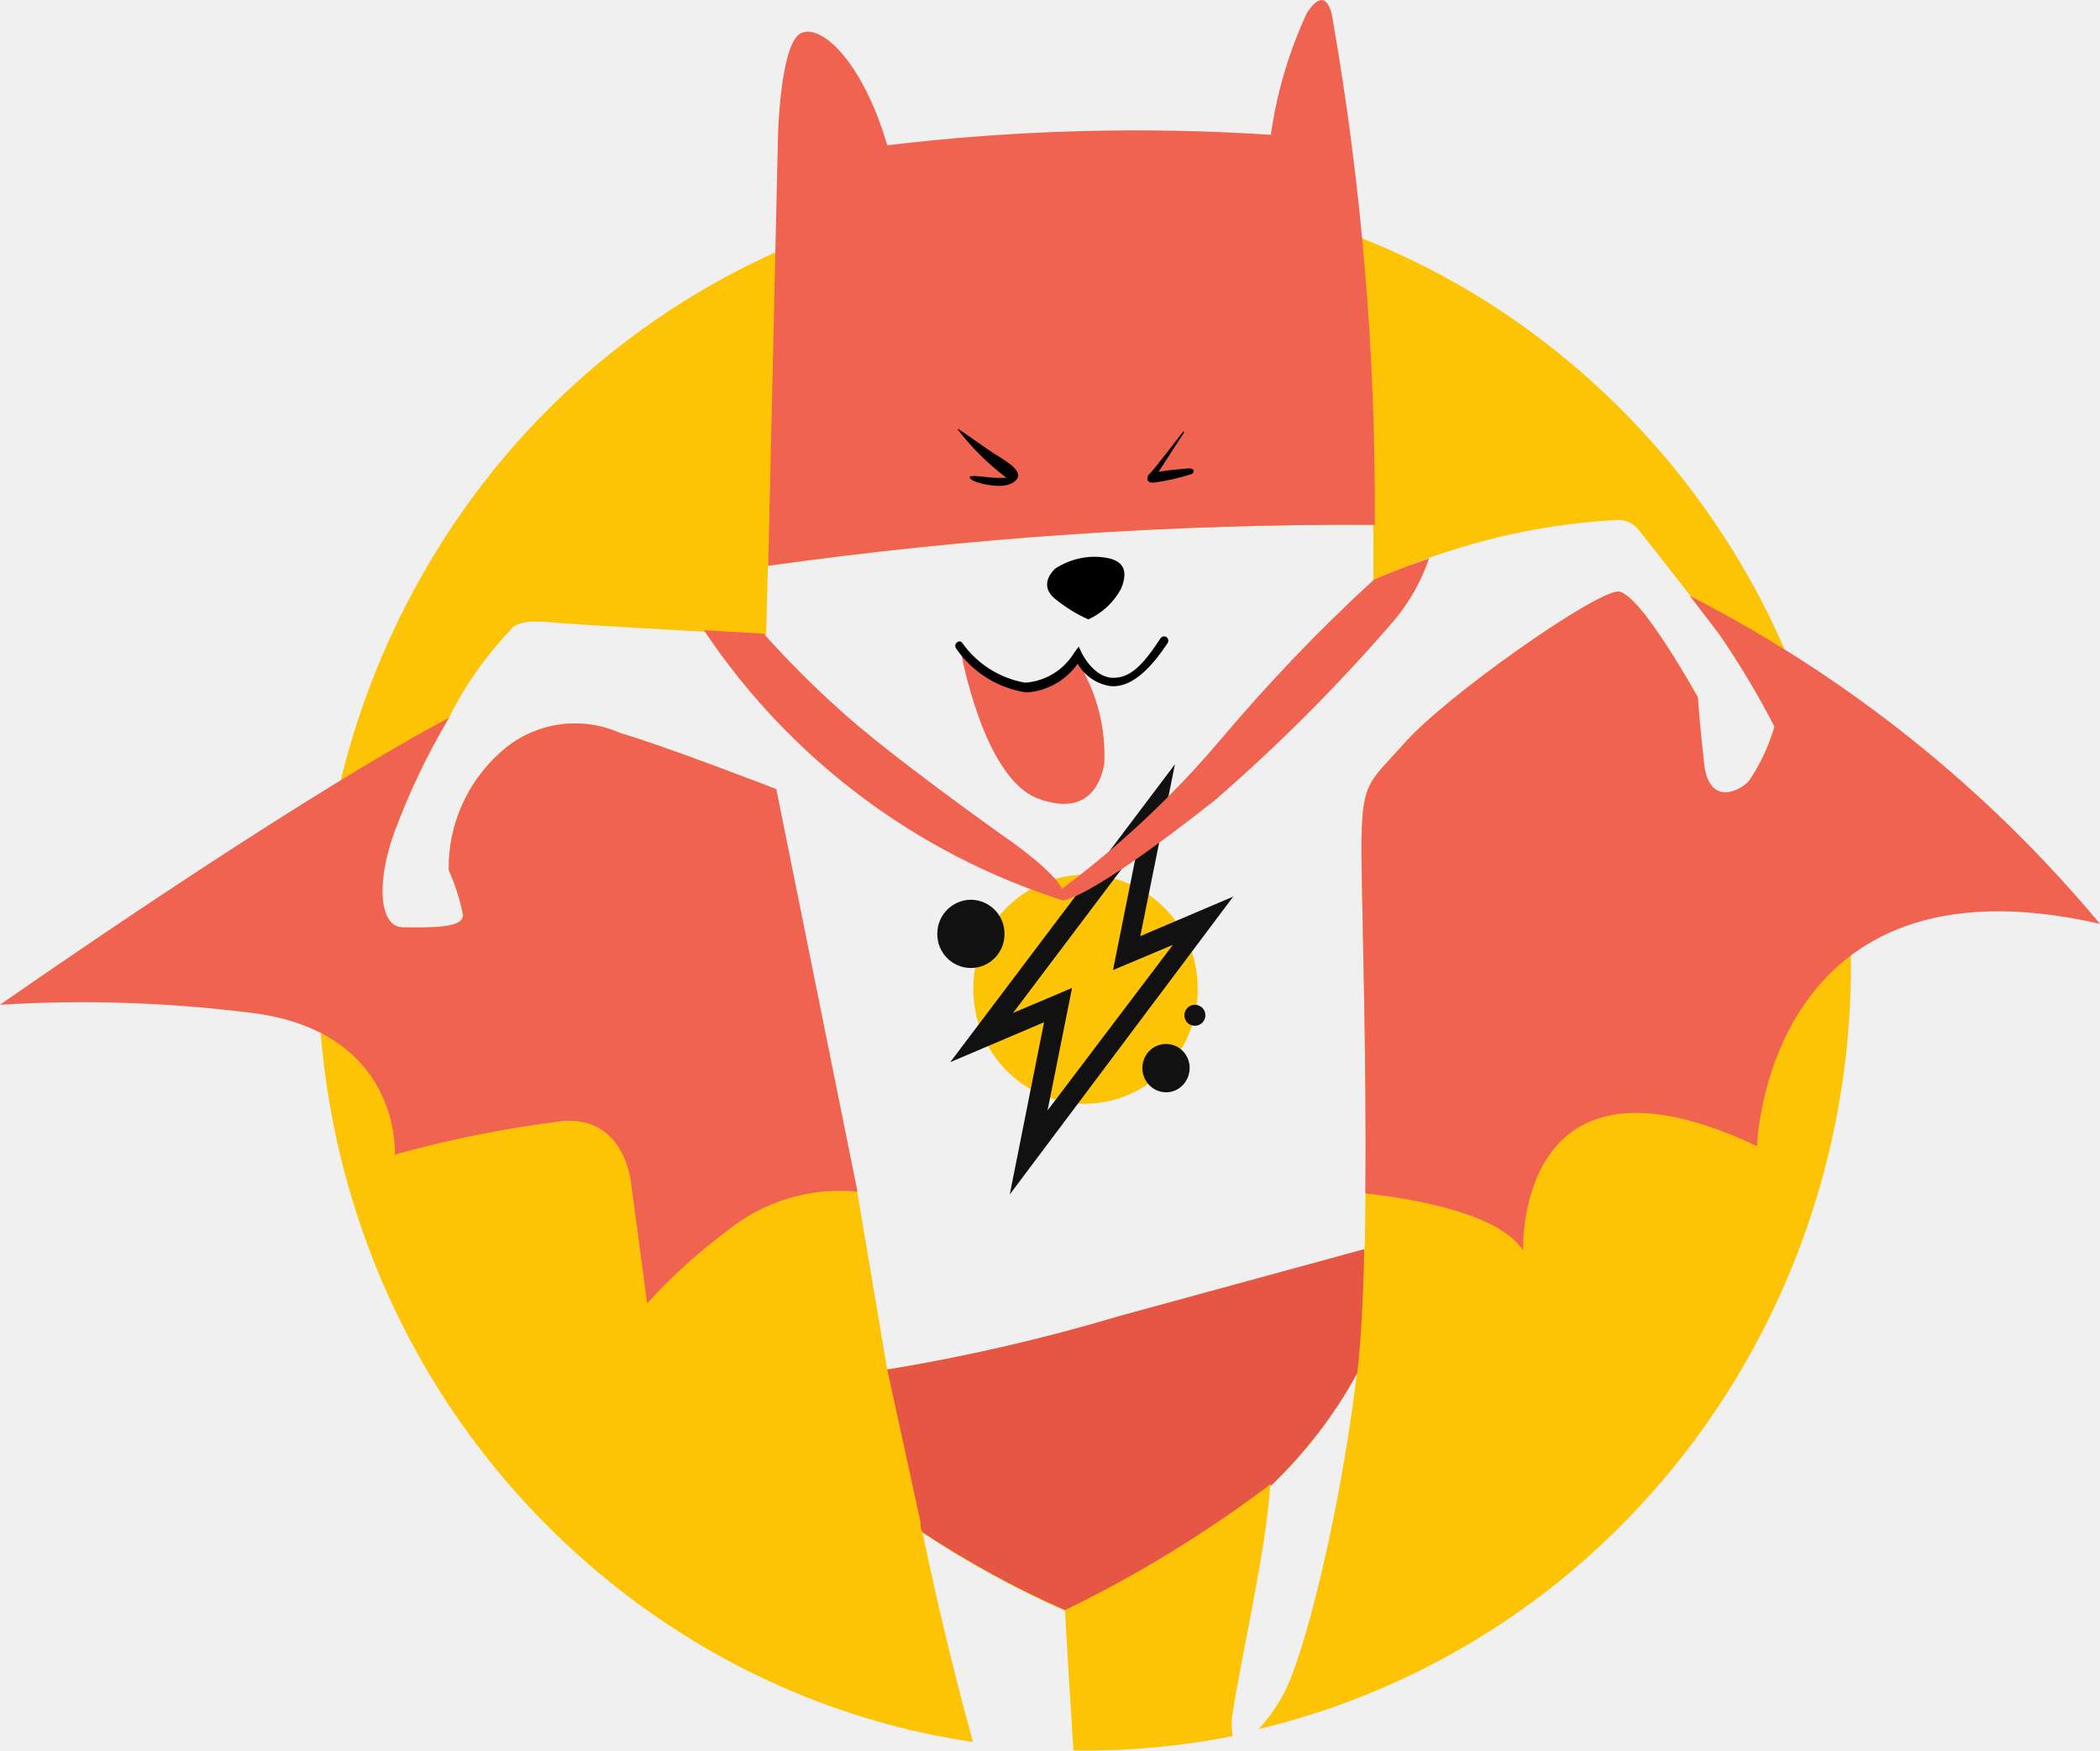
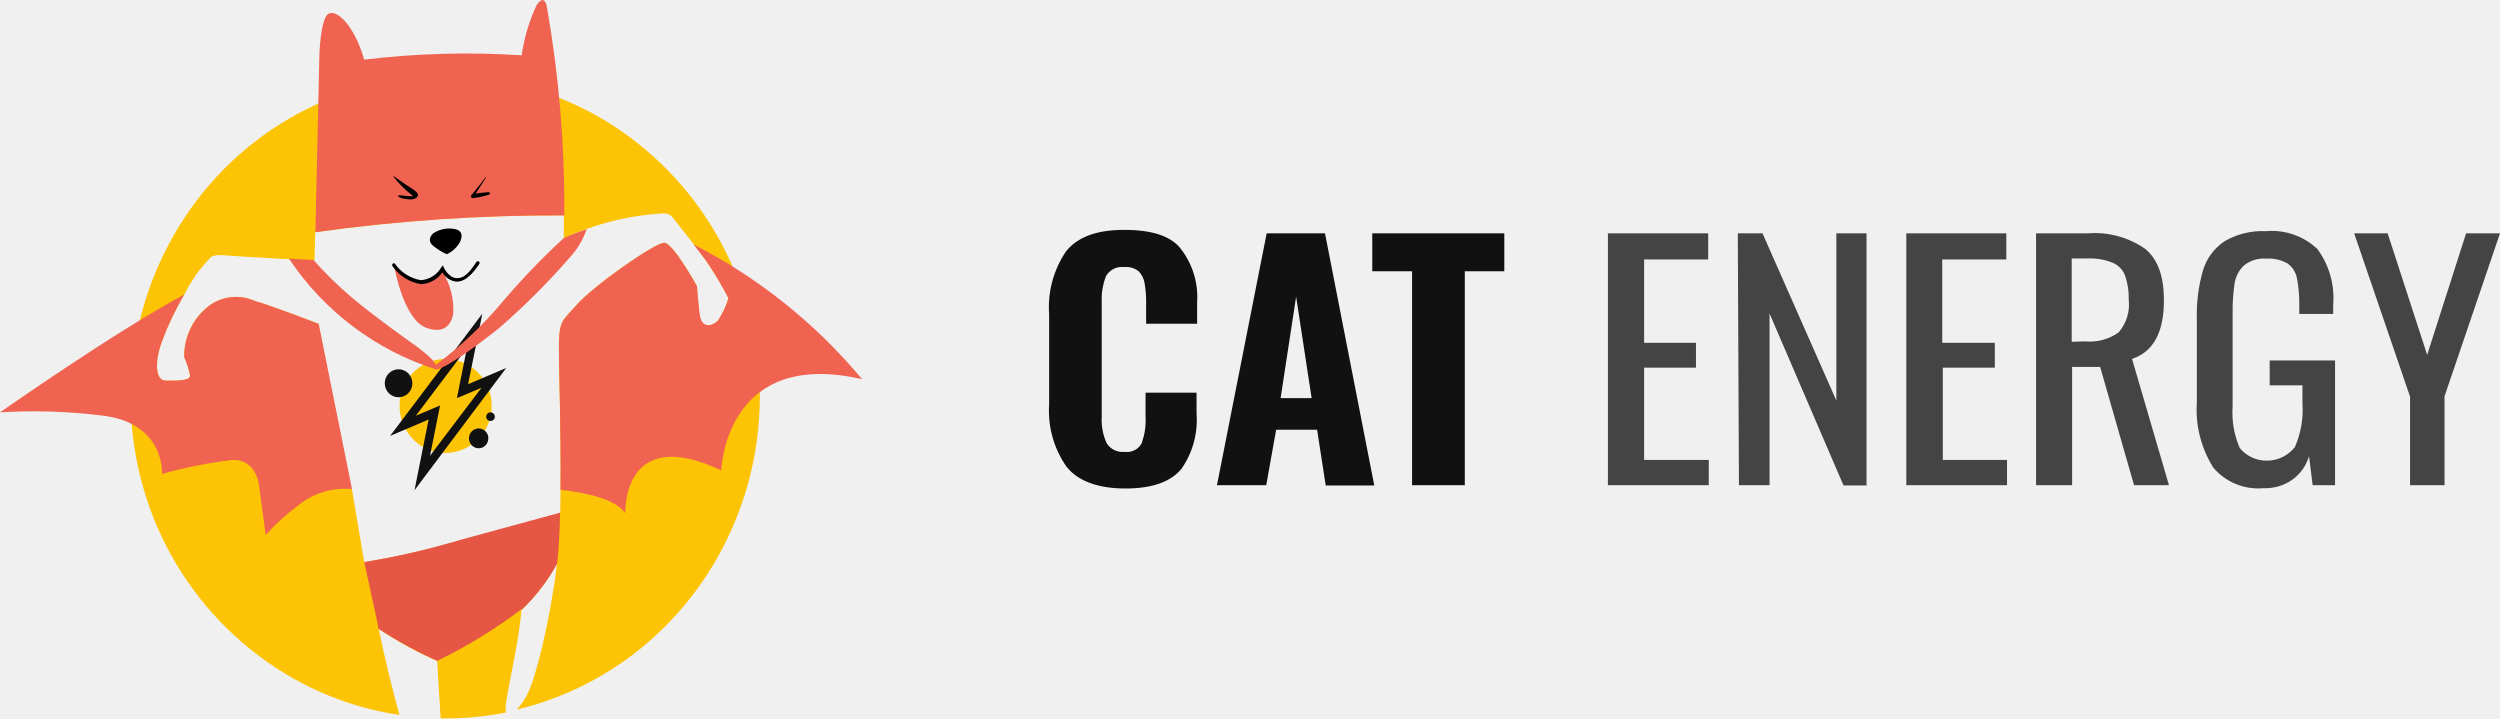
- <svg xmlns="http://www.w3.org/2000/svg" viewBox="0 0 60 50" fill="none">
-   <path d="M51.2 19.05a22.3 22.3 0 0 0-6.88-9.13 21.5 21.5 0 0 0-21.62-2.95 21.95 21.95 0 0 0-9 6.97 22.76 22.76 0 0 0-3.04 22.04 22.31 22.31 0 0 0 6.78 9.22c3 2.42 6.57 4 10.36 4.56-.5-1.82-1-3.84-1.44-5.98 1.29.86 2.65 1.6 4.07 2.23 0 0 .1 1.88.24 3.99a21.7 21.7 0 0 0 4.55-.41 1.9 1.9 0 0 1 0-.67c.25-1.63.94-4.57 1.07-6.46.99-.94 1.83-2.03 2.48-3.24l-.05.39c-.47 3.71-1.45 7.68-2.05 8.78-.2.37-.43.7-.71 1 3.1-.74 6-2.16 8.5-4.15 2.5-2 4.55-4.53 6-7.42a22.73 22.73 0 0 0 .75-18.77Zm-1.25 3.3c-.38.38-1.15.64-1.28-.5a30.8 30.8 0 0 1-.16-1.93s-1.65-2.99-2.27-3.02c-.62-.04-4.99 3.02-6.14 4.36-1 1.12-1.2 1.05-1.2 3.03 0 1.49.19 7.12.09 11.43l-6.97 1.9a53.8 53.8 0 0 1-6.67 1.5l-.86-5.09h-.12l-2.2-11.49s-3.25-1.26-4.45-1.6a3.16 3.16 0 0 0-3.42.55 4.42 4.42 0 0 0-1.48 3.36c.18.4.32.83.4 1.27.05.42-1.02.37-1.7.37-.69 0-.79-1.25-.25-2.73a19.9 19.9 0 0 1 1.56-3.26c.46-.93 1.06-1.78 1.77-2.52 0 0 .12-.3 1.07-.21.95.09 6.22.37 6.22.37l.05-1.98c5.73-.8 11.51-1.2 17.3-1.17v1.6a18.95 18.95 0 0 1 6.97-1.74.76.76 0 0 1 .65.34c.3.37 2.06 2.61 2.27 2.94.57.83 1.1 1.7 1.57 2.61a5.5 5.5 0 0 1-.75 1.6v.02Z" fill="#FDC305" />
-   <path d="m48.28 17.02.86 1.12c.57.84 1.1 1.72 1.56 2.62a5.5 5.5 0 0 1-.73 1.55c-.38.38-1.16.63-1.28-.5-.13-1.14-.18-1.89-.18-1.89s-1.65-2.99-2.27-3.02c-.62-.04-4.99 3.02-6.14 4.36-1 1.12-1.2 1.05-1.2 3.03 0 1.3.15 5.8.11 9.8 1.55.17 3.83.6 4.51 1.63 0 0-.25-6.26 6.68-2.98 0 0 .24-8.54 9.8-6.35a37.5 37.5 0 0 0-11.72-9.37Zm-9-2.02c.03-4.84-.37-9.67-1.2-14.43 0 0-.13-1.13-.74-.2-.51 1.1-.86 2.27-1.03 3.48a59.42 59.42 0 0 0-10.96.3c-.7-2.4-1.9-3.49-2.47-3.2-.58.29-.65 2.86-.65 2.86l-.28 12.35a121 121 0 0 1 17.33-1.17Z" fill="#F06351" />
-   <path d="M38.78 39.22c.11-.93.17-2.17.2-3.54l-6.96 1.9a53.8 53.8 0 0 1-6.67 1.54l.95 4.36c0 .1 0 .2.06.29 1.3.85 2.65 1.6 4.07 2.22 2.07-1 4.04-2.21 5.88-3.6v.05c.98-.94 1.82-2.02 2.47-3.22Z" fill="#E55645" />
-   <path d="M27.37 12.26c-.05-.08.85.6 1.2.8.35.22.52.37.52.52 0 .15-.22.3-.53.3-.3 0-.78-.1-.85-.23-.07-.12.51 0 .8 0h.25c-.53-.4-1-.86-1.4-1.39Zm6.41.1s-.86 1.12-.93 1.17c-.08.05-.15.3.16.25.35-.05.7-.13 1.04-.24.1-.06.06-.18-.1-.16-.16.02-.58.04-.85.1l.72-1.11s.03-.1-.04-.01Zm-2.68 5.33c.4-.18.72-.49.93-.87.24-.58 0-.8-.38-.88-.52-.1-1.05.01-1.5.3-.33.32-.29.64 0 .87.3.24.6.43.94.58Z" fill="#000" />
-   <path d="M30.79 18.79a1.46 1.46 0 0 1-1.25.86c-.47.04-.94-.1-1.32-.39a1.7 1.7 0 0 1-.45-.4.85.85 0 0 0-.31-.21s.64 3.59 2.2 4.16c1.55.58 1.84-.66 1.89-1 .05-.99-.2-1.97-.7-2.82 0-.26-.02-.09-.06-.2Z" fill="#F06351" />
-   <path d="M29.33 19.78a2.96 2.96 0 0 1-2-1.24.13.13 0 0 1 0-.18.12.12 0 0 1 .13-.03l.03.03a2.78 2.78 0 0 0 1.8 1.14 1.78 1.78 0 0 0 1.41-.87l.12-.16.09.19s.32.66.85.7c.53.03.9-.37 1.4-1.13a.12.12 0 0 1 .17-.03c.02.01.04.04.05.08 0 .03 0 .06-.02.09-.57.86-1.1 1.27-1.62 1.23a1.3 1.3 0 0 1-.95-.64 1.95 1.95 0 0 1-1.46.82Z" fill="#000" />
-   <path d="M31 31.53a3.25 3.25 0 0 0 3.22-3.27 3.25 3.25 0 0 0-3.21-3.28 3.24 3.24 0 0 0-3.2 3.28c0 1.8 1.43 3.27 3.2 3.27Z" fill="#FDC305" />
-   <path d="m35.26 25.6-2.68 1.14.99-4.91-6.42 8.51 2.68-1.14-.98 4.92 6.4-8.53Zm-6.32 3.34 3.56-4.72-.7 3.49 1.71-.72-3.58 4.73.7-3.5-1.7.72Zm-1.2-1.29c.53 0 .96-.43.96-.97a.97.97 0 0 0-.96-.98.97.97 0 0 0-.96.98c0 .54.43.97.96.97Zm5.58 3.55c.37 0 .67-.31.67-.7 0-.37-.3-.68-.67-.68-.38 0-.68.3-.68.69 0 .38.3.69.68.69Zm.82-1.9a.3.3 0 0 0 .3-.3.3.3 0 0 0-.3-.3.3.3 0 0 0-.3.3c0 .17.13.3.3.3Z" fill="#111" />
-   <path d="M39.24 16.57c-1.55 1.42-3 2.94-4.36 4.55a27.48 27.48 0 0 1-4.54 4.27c-.19-.46-1.4-1.32-1.4-1.32s-2.68-1.88-4.44-3.35a27.62 27.62 0 0 1-2.68-2.62l-1.71-.1a19.39 19.39 0 0 0 10.26 7.72c.73-.13 2.8-1.64 4.35-2.87a49.8 49.8 0 0 0 5.13-5.15c.43-.52.76-1.1.98-1.75-.98.34-1.6.62-1.6.62Zm-17.06 5.97s-3.26-1.26-4.46-1.6a3.16 3.16 0 0 0-3.42.55 4.42 4.42 0 0 0-1.48 3.36c.18.4.32.83.41 1.27.04.42-1.03.37-1.71.37-.68 0-.79-1.25-.25-2.73a19.9 19.9 0 0 1 1.56-3.26c-4.66 2.48-12.83 8.2-12.83 8.2a38.4 38.4 0 0 1 7 .21c4.5.46 4.28 4.07 4.28 4.07 1.58-.44 3.19-.76 4.81-.96 1.82-.13 1.95 1.85 1.95 1.85l.45 3.36c.69-.76 1.45-1.45 2.27-2.06a5.11 5.11 0 0 1 3.74-1.13l-2.32-11.5Z" fill="#F06351" />
+ <svg xmlns="http://www.w3.org/2000/svg" viewBox="0 0 174 50" fill="none">
+   <g clip-path="url(#a)">
+     <path d="M51.2 19.05a22.3 22.3 0 0 0-6.88-9.13 21.5 21.5 0 0 0-21.62-2.95 21.95 21.95 0 0 0-9 6.97 22.76 22.76 0 0 0-3.04 22.04 22.31 22.31 0 0 0 6.78 9.22c3 2.42 6.57 4 10.36 4.56-.5-1.82-1-3.84-1.44-5.98 1.29.86 2.65 1.6 4.07 2.23 0 0 .1 1.88.24 3.99a21.7 21.7 0 0 0 4.55-.41 1.9 1.9 0 0 1 0-.67c.25-1.63.94-4.57 1.07-6.46.99-.94 1.83-2.03 2.48-3.24l-.05.39c-.47 3.71-1.45 7.68-2.05 8.78-.2.37-.43.7-.71 1 3.1-.74 6-2.16 8.5-4.15 2.5-2 4.55-4.53 6-7.42a22.73 22.73 0 0 0 .75-18.77Zm-1.25 3.3c-.38.38-1.15.64-1.28-.5a30.8 30.8 0 0 1-.16-1.93s-1.65-2.99-2.27-3.02c-.62-.04-4.99 3.02-6.14 4.36-1 1.12-1.2 1.05-1.2 3.03 0 1.49.19 7.12.09 11.43l-6.97 1.9a53.8 53.8 0 0 1-6.67 1.5l-.86-5.09h-.12l-2.2-11.49s-3.25-1.26-4.45-1.6a3.16 3.16 0 0 0-3.42.55 4.42 4.42 0 0 0-1.48 3.36c.18.4.32.83.4 1.27.05.42-1.02.37-1.7.37-.69 0-.79-1.25-.25-2.73a19.9 19.9 0 0 1 1.56-3.26c.46-.93 1.06-1.78 1.77-2.52 0 0 .12-.3 1.07-.21.95.09 6.22.37 6.22.37l.05-1.98c5.73-.8 11.51-1.2 17.3-1.17v1.6a18.95 18.95 0 0 1 6.97-1.74.76.76 0 0 1 .65.34c.3.37 2.06 2.61 2.27 2.94.57.83 1.1 1.7 1.57 2.61a5.5 5.5 0 0 1-.75 1.6v.02Z" fill="#FDC305" />
+     <path d="m48.28 17.02.86 1.12c.57.84 1.1 1.72 1.56 2.62a5.5 5.5 0 0 1-.73 1.55c-.38.38-1.16.63-1.28-.5-.13-1.14-.18-1.89-.18-1.89s-1.65-2.99-2.27-3.02c-.62-.04-4.99 3.02-6.14 4.36-1 1.12-1.2 1.05-1.2 3.03 0 1.3.15 5.8.11 9.8 1.55.17 3.83.6 4.51 1.63 0 0-.25-6.26 6.68-2.98 0 0 .24-8.54 9.8-6.35a37.5 37.5 0 0 0-11.72-9.37Zm-9-2.02c.03-4.84-.37-9.67-1.2-14.43 0 0-.13-1.13-.74-.2-.51 1.1-.86 2.27-1.03 3.48a59.42 59.42 0 0 0-10.96.3c-.7-2.4-1.9-3.49-2.47-3.2-.58.29-.65 2.86-.65 2.86l-.28 12.35a121 121 0 0 1 17.33-1.17Z" fill="#F06351" />
+     <path d="M38.78 39.22c.11-.93.17-2.17.2-3.54l-6.96 1.9a53.8 53.8 0 0 1-6.67 1.54l.95 4.36c0 .1 0 .2.06.29 1.3.85 2.65 1.6 4.07 2.22 2.07-1 4.04-2.21 5.88-3.6v.05c.98-.94 1.82-2.02 2.47-3.22Z" fill="#E55645" />
+     <path d="M27.37 12.26c-.05-.08.85.6 1.2.8.35.22.52.37.52.52 0 .15-.22.3-.53.3-.3 0-.78-.1-.85-.23-.07-.12.51 0 .8 0h.25c-.53-.4-1-.86-1.4-1.39Zm6.41.1s-.86 1.12-.93 1.17c-.08.05-.15.3.16.25.35-.05.7-.13 1.04-.24.1-.06.06-.18-.1-.16-.16.02-.58.04-.85.1l.72-1.11s.03-.1-.04-.01Zm-2.68 5.33c.4-.18.72-.49.93-.87.24-.58 0-.8-.38-.88-.52-.1-1.05.01-1.5.3-.33.32-.29.64 0 .87.3.24.6.43.94.58Z" fill="#000" />
+     <path d="M30.79 18.79a1.46 1.46 0 0 1-1.25.86c-.47.04-.94-.1-1.32-.39a1.7 1.7 0 0 1-.45-.4.85.85 0 0 0-.31-.21s.64 3.59 2.2 4.16c1.55.58 1.84-.66 1.89-1 .05-.99-.2-1.97-.7-2.82 0-.26-.02-.09-.06-.2Z" fill="#F06351" />
+     <path d="M29.33 19.78a2.96 2.96 0 0 1-2-1.24.13.13 0 0 1 0-.18.12.12 0 0 1 .13-.03l.03.03a2.78 2.78 0 0 0 1.8 1.14 1.78 1.78 0 0 0 1.41-.87l.12-.16.09.19s.32.66.85.7c.53.03.9-.37 1.4-1.13a.12.12 0 0 1 .17-.03c.02.01.04.04.05.08 0 .03 0 .06-.02.09-.57.86-1.1 1.27-1.62 1.23a1.3 1.3 0 0 1-.95-.64 1.95 1.95 0 0 1-1.46.82Z" fill="#000" />
+     <path d="M31 31.53a3.25 3.25 0 0 0 3.22-3.27 3.25 3.25 0 0 0-3.21-3.28 3.24 3.24 0 0 0-3.2 3.28c0 1.8 1.43 3.27 3.2 3.27Z" fill="#FDC305" />
+     <path d="m35.26 25.6-2.68 1.14.99-4.91-6.42 8.51 2.68-1.14-.98 4.92 6.4-8.53Zm-6.32 3.34 3.56-4.72-.7 3.49 1.71-.72-3.58 4.73.7-3.5-1.7.72Zm-1.2-1.29c.53 0 .96-.43.96-.97a.97.97 0 0 0-.96-.98.97.97 0 0 0-.96.98c0 .54.43.97.96.97Zm5.58 3.55c.37 0 .67-.31.67-.7 0-.37-.3-.68-.67-.68-.38 0-.68.3-.68.69 0 .38.3.69.68.69Zm.82-1.9a.3.3 0 0 0 .3-.3.3.3 0 0 0-.3-.3.3.3 0 0 0-.3.3c0 .17.13.3.3.3Z" fill="#111" />
+     <path d="M39.24 16.57c-1.55 1.42-3 2.94-4.36 4.55a27.48 27.48 0 0 1-4.54 4.27c-.19-.46-1.4-1.32-1.4-1.32s-2.68-1.88-4.44-3.35a27.62 27.62 0 0 1-2.68-2.62l-1.71-.1a19.39 19.39 0 0 0 10.26 7.72c.73-.13 2.8-1.64 4.35-2.87a49.8 49.8 0 0 0 5.13-5.15c.43-.52.76-1.1.98-1.75-.98.34-1.6.62-1.6.62Zm-17.06 5.97s-3.26-1.26-4.46-1.6a3.16 3.16 0 0 0-3.42.55 4.42 4.42 0 0 0-1.48 3.36c.18.4.32.83.41 1.27.04.42-1.03.37-1.71.37-.68 0-.79-1.25-.25-2.73a19.9 19.9 0 0 1 1.56-3.26c-4.66 2.48-12.83 8.2-12.83 8.2a38.4 38.4 0 0 1 7 .21c4.5.46 4.28 4.07 4.28 4.07 1.58-.44 3.19-.76 4.81-.96 1.82-.13 1.95 1.85 1.95 1.85l.45 3.36c.69-.76 1.45-1.45 2.27-2.06a5.11 5.11 0 0 1 3.74-1.13l-2.32-11.5Z" fill="#F06351" />
+     <path d="M74.22 32.47a6.8 6.8 0 0 1-1.2-4.34v-6.26a6.9 6.9 0 0 1 1.18-4.38c.8-1 2.15-1.5 4.08-1.49 1.92 0 3.22.44 3.9 1.31a5.51 5.51 0 0 1 1.14 3.75v1.47h-3.55v-1.6c0-.41-.04-.83-.11-1.24-.05-.3-.19-.58-.4-.8a1.35 1.35 0 0 0-1-.3 1.28 1.28 0 0 0-1.28.62 4.46 4.46 0 0 0-.3 1.84v7.95a3.9 3.9 0 0 0 .34 1.84 1.3 1.3 0 0 0 1.24.61c.25.03.5 0 .71-.12.22-.1.39-.28.5-.5.2-.59.3-1.2.26-1.83v-1.67h3.55v1.45a5.94 5.94 0 0 1-1.05 3.85c-.76.92-2.06 1.37-3.91 1.37s-3.3-.5-4.1-1.53Zm13.94-16.23h4.06l3.43 17.55h-3.38l-.6-3.88h-2.85l-.69 3.86h-3.43l3.46-17.53Zm3.13 11.47-1.08-7.06-1.08 7.06h2.16Zm6.99-8.83h-2.77v-2.64h9.19v2.64h-2.75v14.89h-3.67v-14.89Z" fill="#111" />
+     <path d="M111.91 16.24h6.98v1.82h-4.46v5.8h3.61v1.73h-3.61v6.42h4.5v1.76h-7.02v-17.53Zm9.04 0h1.72l5.14 11.64v-11.64h2.1v17.55h-1.6l-5.15-11.97v11.95h-2.13l-.08-17.53Zm11.73 0h6.96v1.82h-4.46v5.8h3.66v1.73h-3.62v6.42h4.47v1.76h-7.01v-17.53Zm9.02 0h3.63a6.12 6.12 0 0 1 4 1.1c.86.72 1.28 1.91 1.28 3.56 0 2.23-.74 3.59-2.22 4.08l2.57 8.79h-2.43l-2.36-8.23h-1.95v8.23h-2.51v-17.53Zm3.44 7.52c.83.08 1.65-.15 2.32-.63a2.96 2.96 0 0 0 .7-2.27 4.77 4.77 0 0 0-.25-1.67 1.58 1.58 0 0 0-.86-.9 4.18 4.18 0 0 0-1.76-.3h-1.1v5.8l.95-.03Zm8.86 8.71a7.57 7.57 0 0 1-1.1-4.47v-5.85c-.03-1.13.12-2.26.43-3.34.25-.82.77-1.53 1.5-2.02.86-.5 1.86-.75 2.87-.7a4.62 4.62 0 0 1 3.59 1.24 5.74 5.74 0 0 1 1.1 3.87v.65h-2.36v-.54c.01-.65-.04-1.3-.16-1.94a1.66 1.66 0 0 0-.65-1.03 2.63 2.63 0 0 0-1.47-.34 2.2 2.2 0 0 0-1.56.47c-.35.32-.58.76-.66 1.23-.1.69-.15 1.39-.14 2.08v6.51c-.07 1 .1 1.98.5 2.9a2.42 2.42 0 0 0 1.94.87 2.48 2.48 0 0 0 1.9-.95c.41-.97.6-2 .52-3.05v-1.24h-2.28v-1.73h4.55v8.68h-1.56l-.25-2.02c-.2.67-.62 1.26-1.2 1.66-.58.4-1.28.6-2 .57a4.09 4.09 0 0 1-3.52-1.5Zm13.73-4.89-3.88-11.34h2.33l2.75 8.46 2.71-8.46h2.36l-3.86 11.34v6.19h-2.4v-6.19Z" fill="#444" />
+   </g>
+   <defs>
+     <clipPath id="a">
+       <path fill="#fff" d="M0 0h174v50h-174z" />
+     </clipPath>
+   </defs>
</svg>
